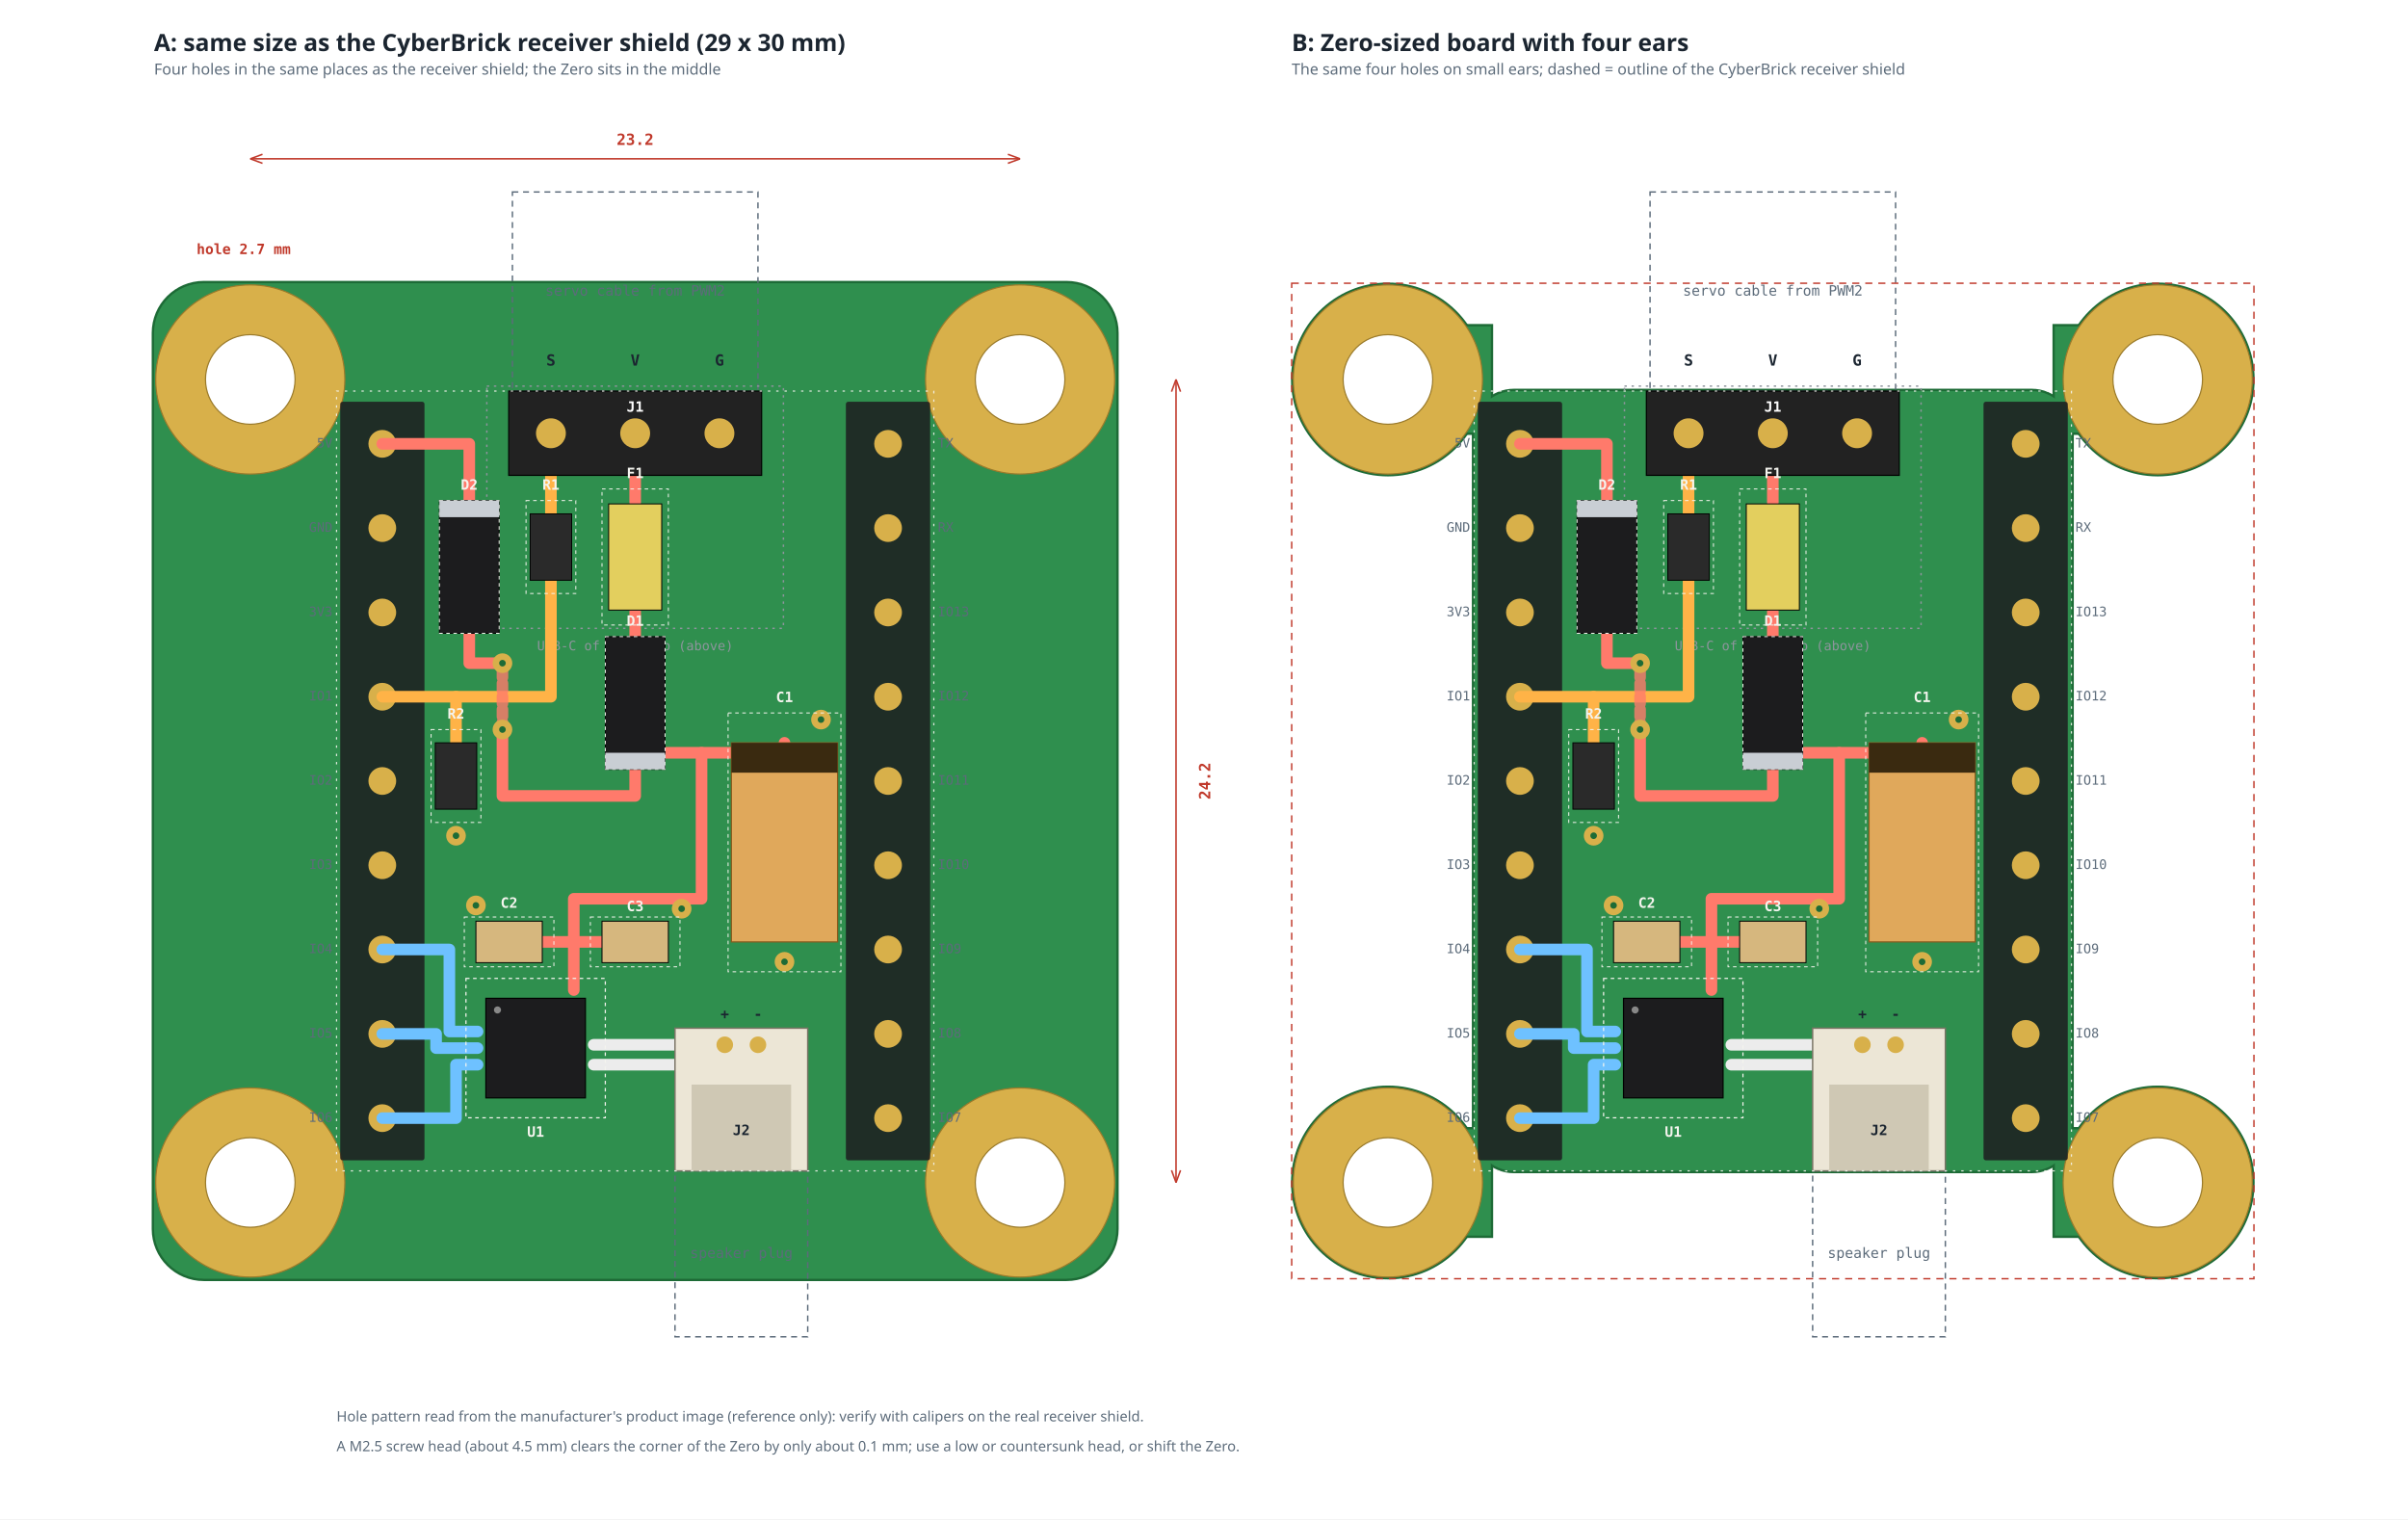
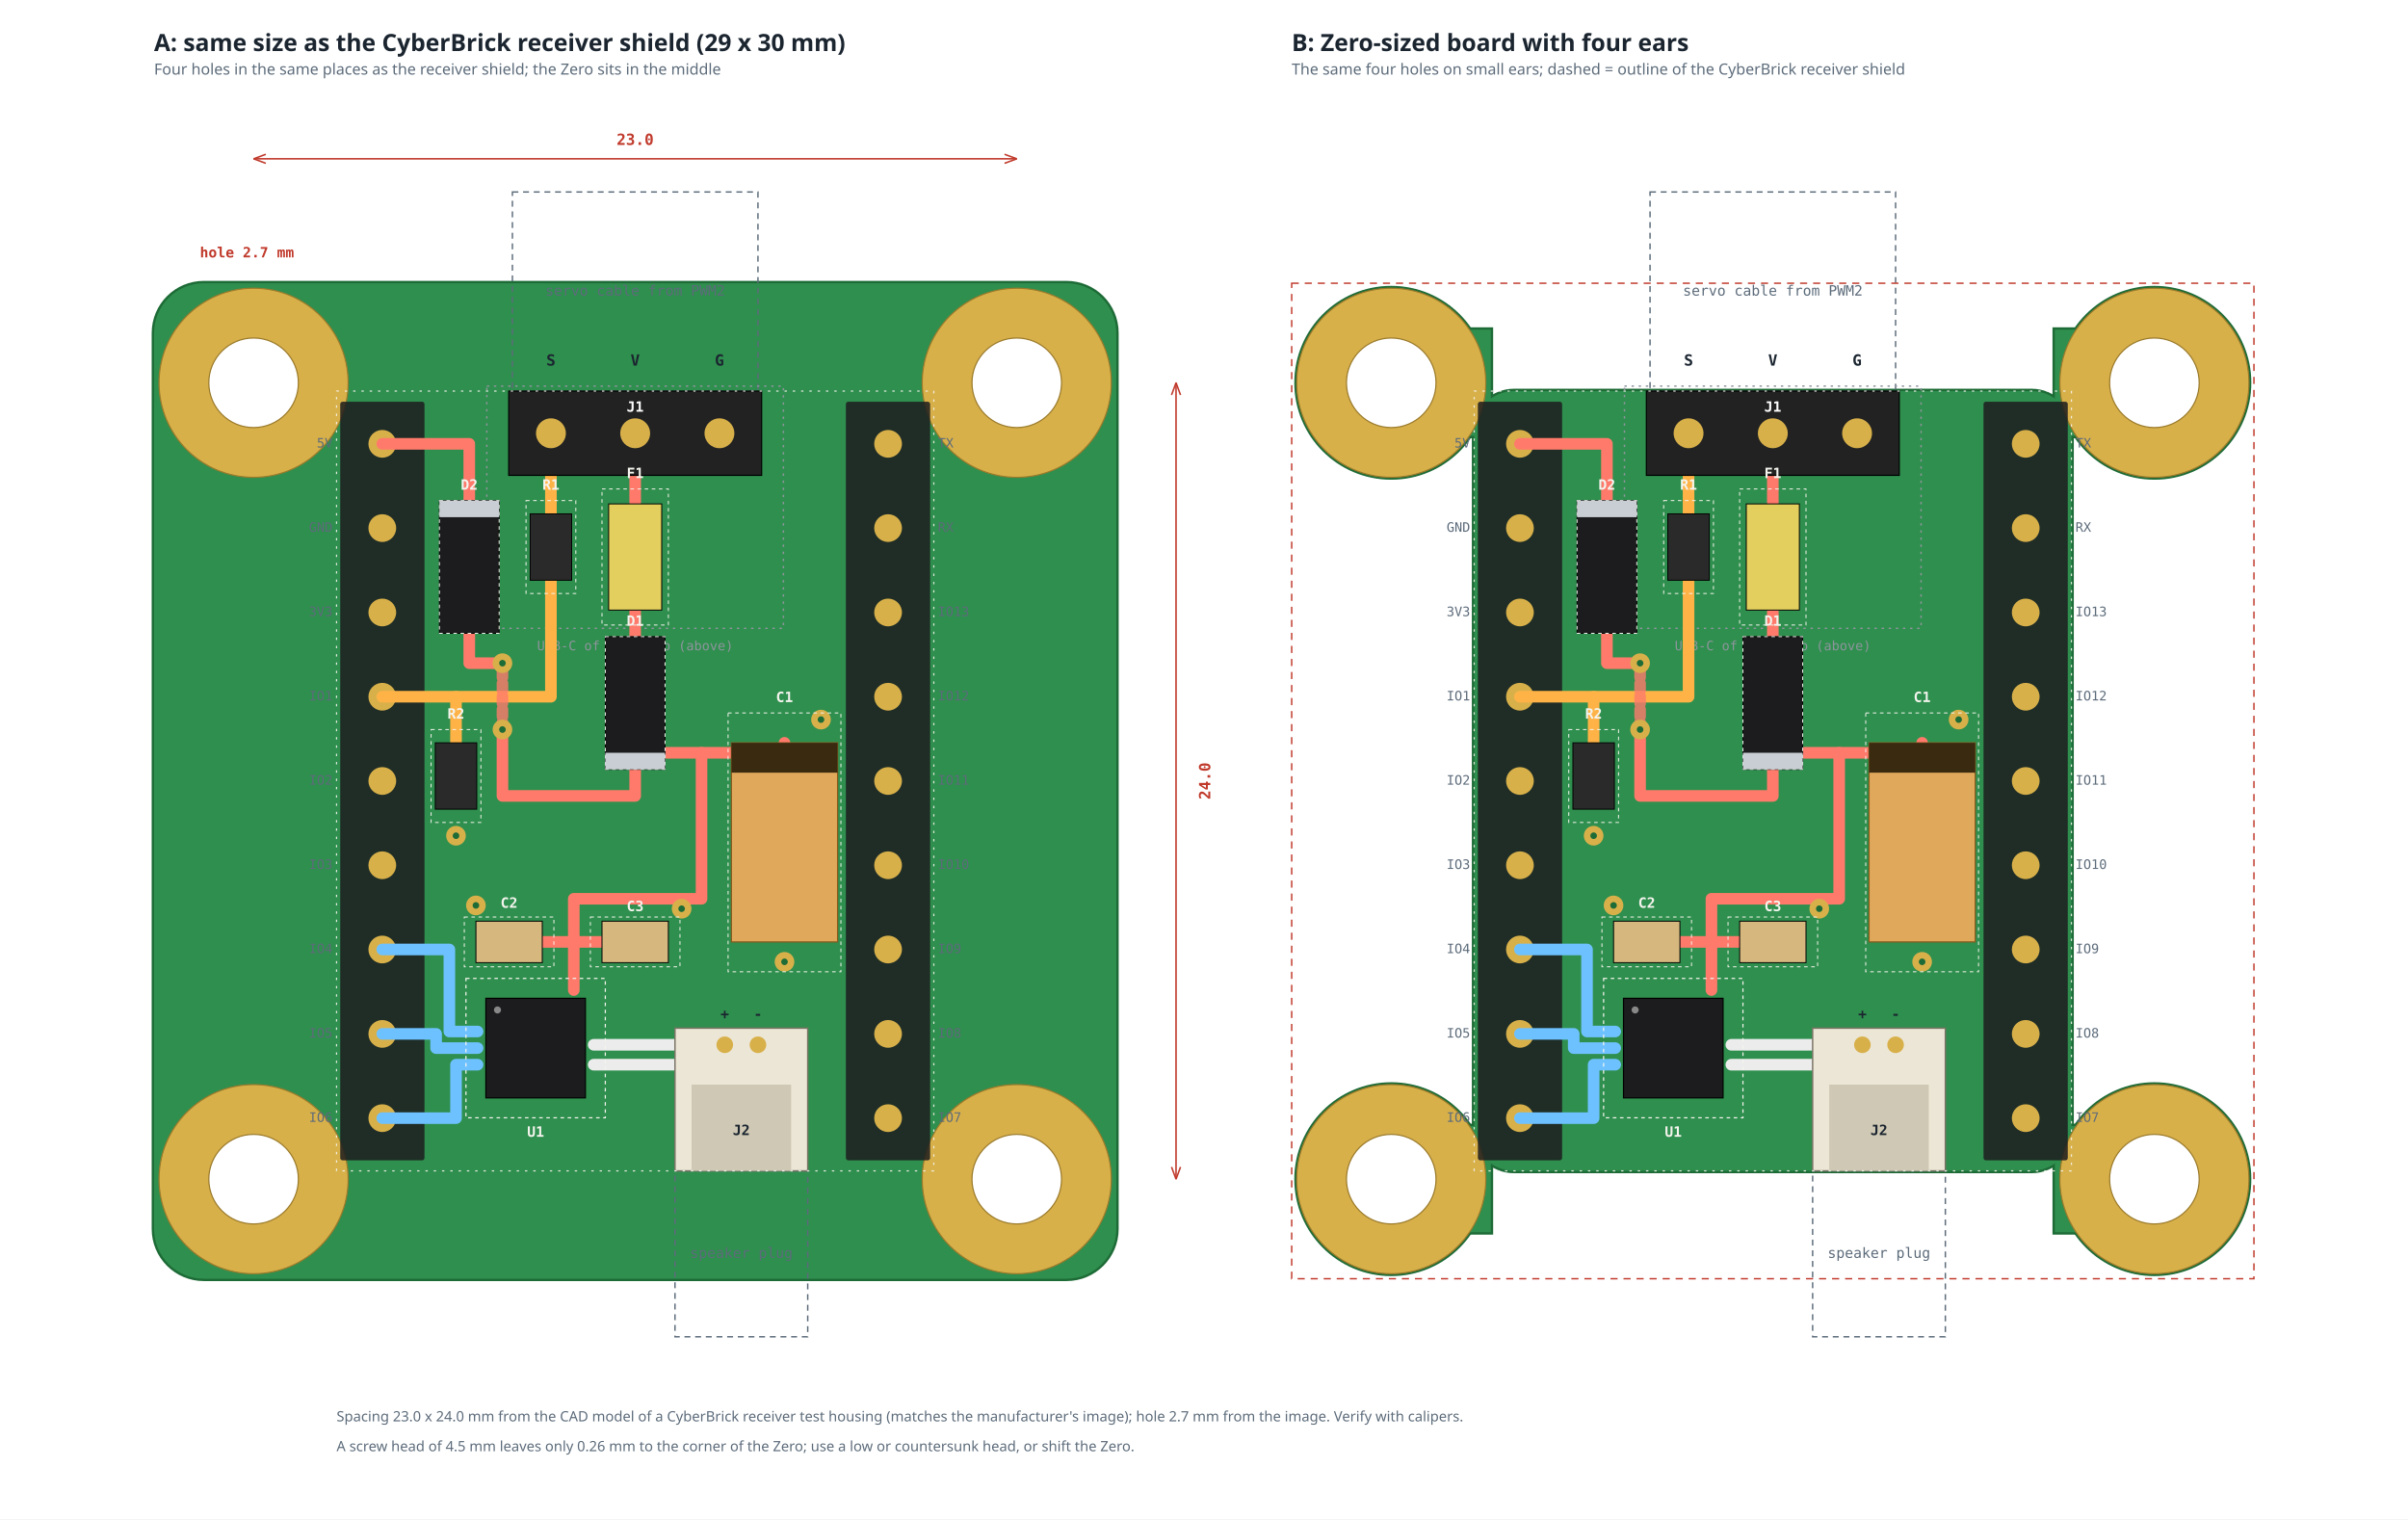
<svg xmlns="http://www.w3.org/2000/svg" viewBox="0 0 2032 1282" width="2032" height="1282">
  <rect width="2032" height="1282" fill="#ffffff" />
  <text x="130.0" y="36.0" font-family="system-ui,sans-serif" font-size="20" font-weight="600" text-anchor="start" dominant-baseline="middle" fill="#1b2530">A: same size as the CyberBrick receiver shield (29 x 30 mm)</text>
  <text x="130.0" y="58.4" font-family="system-ui,sans-serif" font-size="13" font-weight="500" text-anchor="start" dominant-baseline="middle" fill="#5c6b7a">Four holes in the same places as the receiver shield; the Zero sits in the middle</text>
  <rect x="130.0" y="239.0" width="812.0" height="840.0" rx="42.0" fill="#1d6b36" stroke="#1d6b36" stroke-width="4" />
  <rect x="130.0" y="239.0" width="812.0" height="840.0" rx="42.0" fill="#2f8f4e" stroke="none" />
-   <circle cx="211.2" cy="320.2" r="79.8" fill="#d8b04a" stroke="#9a7a2a" stroke-width="1" />
-   <circle cx="211.2" cy="320.2" r="37.8" fill="#ffffff" stroke="#9a7a2a" stroke-width="1" />
-   <circle cx="860.8" cy="320.2" r="79.8" fill="#d8b04a" stroke="#9a7a2a" stroke-width="1" />
-   <circle cx="860.8" cy="320.2" r="37.8" fill="#ffffff" stroke="#9a7a2a" stroke-width="1" />
-   <circle cx="211.2" cy="997.8" r="79.8" fill="#d8b04a" stroke="#9a7a2a" stroke-width="1" />
-   <circle cx="211.2" cy="997.8" r="37.8" fill="#ffffff" stroke="#9a7a2a" stroke-width="1" />
-   <circle cx="860.8" cy="997.8" r="79.8" fill="#d8b04a" stroke="#9a7a2a" stroke-width="1" />
-   <circle cx="860.8" cy="997.8" r="37.8" fill="#ffffff" stroke="#9a7a2a" stroke-width="1" />
+   <circle cx="214.0" cy="323.0" r="79.8" fill="#d8b04a" stroke="#9a7a2a" stroke-width="1" />
+   <circle cx="214.0" cy="323.0" r="37.8" fill="#ffffff" stroke="#9a7a2a" stroke-width="1" />
+   <circle cx="858.0" cy="323.0" r="79.8" fill="#d8b04a" stroke="#9a7a2a" stroke-width="1" />
+   <circle cx="858.0" cy="323.0" r="37.8" fill="#ffffff" stroke="#9a7a2a" stroke-width="1" />
+   <circle cx="214.0" cy="995.0" r="79.8" fill="#d8b04a" stroke="#9a7a2a" stroke-width="1" />
+   <circle cx="214.0" cy="995.0" r="37.8" fill="#ffffff" stroke="#9a7a2a" stroke-width="1" />
+   <circle cx="858.0" cy="995.0" r="79.8" fill="#d8b04a" stroke="#9a7a2a" stroke-width="1" />
+   <circle cx="858.0" cy="995.0" r="37.8" fill="#ffffff" stroke="#9a7a2a" stroke-width="1" />
  <rect x="432.4" y="162.0" width="207.2" height="168.0" fill="none" stroke="#5c6b7a" stroke-width="1.2" stroke-dasharray="5 4" />
  <text x="536.0" y="246.0" font-family="ui-monospace,Menlo,Consolas,monospace" font-size="12" font-weight="500" text-anchor="middle" dominant-baseline="middle" fill="#5c6b7a">servo cable from PWM2</text>
  <rect x="569.6" y="988.0" width="112.0" height="140.0" fill="none" stroke="#5c6b7a" stroke-width="1.2" stroke-dasharray="5 4" />
  <text x="625.6" y="1058.0" font-family="ui-monospace,Menlo,Consolas,monospace" font-size="12" font-weight="500" text-anchor="middle" dominant-baseline="middle" fill="#5c6b7a">speaker plug</text>
  <rect x="410.8" y="325.8" width="250.3" height="204.4" fill="none" stroke="#8d949c" stroke-width="1.2" stroke-dasharray="2 4" />
  <text x="536.0" y="545.6" font-family="ui-monospace,Menlo,Consolas,monospace" font-size="11" font-weight="500" text-anchor="middle" dominant-baseline="middle" fill="#8d949c">USB-C of the Zero (above)</text>
  <rect x="287.1" y="339.0" width="71.1" height="640.1" fill="#1c1c1e" opacity="0.85" rx="2" />
  <rect x="713.8" y="339.0" width="71.1" height="640.1" fill="#1c1c1e" opacity="0.85" rx="2" />
  <circle cx="322.6" cy="374.5" r="11.7" fill="#d8b04a" />
  <circle cx="749.4" cy="374.5" r="11.7" fill="#d8b04a" />
  <text x="280.6" y="374.5" font-family="ui-monospace,Menlo,Consolas,monospace" font-size="11" font-weight="500" text-anchor="end" dominant-baseline="middle" fill="#5c6b7a">5V</text>
  <text x="791.4" y="374.5" font-family="ui-monospace,Menlo,Consolas,monospace" font-size="11" font-weight="500" text-anchor="start" dominant-baseline="middle" fill="#5c6b7a">TX</text>
  <circle cx="322.6" cy="445.6" r="11.7" fill="#d8b04a" />
  <circle cx="749.4" cy="445.6" r="11.7" fill="#d8b04a" />
  <text x="280.6" y="445.6" font-family="ui-monospace,Menlo,Consolas,monospace" font-size="11" font-weight="500" text-anchor="end" dominant-baseline="middle" fill="#5c6b7a">GND</text>
  <text x="791.4" y="445.6" font-family="ui-monospace,Menlo,Consolas,monospace" font-size="11" font-weight="500" text-anchor="start" dominant-baseline="middle" fill="#5c6b7a">RX</text>
  <circle cx="322.6" cy="516.8" r="11.7" fill="#d8b04a" />
  <circle cx="749.4" cy="516.8" r="11.7" fill="#d8b04a" />
  <text x="280.6" y="516.8" font-family="ui-monospace,Menlo,Consolas,monospace" font-size="11" font-weight="500" text-anchor="end" dominant-baseline="middle" fill="#5c6b7a">3V3</text>
  <text x="791.4" y="516.8" font-family="ui-monospace,Menlo,Consolas,monospace" font-size="11" font-weight="500" text-anchor="start" dominant-baseline="middle" fill="#5c6b7a">IO13</text>
  <circle cx="322.6" cy="587.9" r="11.7" fill="#d8b04a" />
  <circle cx="749.4" cy="587.9" r="11.7" fill="#d8b04a" />
  <text x="280.6" y="587.9" font-family="ui-monospace,Menlo,Consolas,monospace" font-size="11" font-weight="500" text-anchor="end" dominant-baseline="middle" fill="#5c6b7a">IO1</text>
  <text x="791.4" y="587.9" font-family="ui-monospace,Menlo,Consolas,monospace" font-size="11" font-weight="500" text-anchor="start" dominant-baseline="middle" fill="#5c6b7a">IO12</text>
  <circle cx="322.6" cy="659.0" r="11.7" fill="#d8b04a" />
  <circle cx="749.4" cy="659.0" r="11.7" fill="#d8b04a" />
  <text x="280.6" y="659.0" font-family="ui-monospace,Menlo,Consolas,monospace" font-size="11" font-weight="500" text-anchor="end" dominant-baseline="middle" fill="#5c6b7a">IO2</text>
  <text x="791.4" y="659.0" font-family="ui-monospace,Menlo,Consolas,monospace" font-size="11" font-weight="500" text-anchor="start" dominant-baseline="middle" fill="#5c6b7a">IO11</text>
  <circle cx="322.6" cy="730.1" r="11.7" fill="#d8b04a" />
  <circle cx="749.4" cy="730.1" r="11.7" fill="#d8b04a" />
  <text x="280.6" y="730.1" font-family="ui-monospace,Menlo,Consolas,monospace" font-size="11" font-weight="500" text-anchor="end" dominant-baseline="middle" fill="#5c6b7a">IO3</text>
  <text x="791.4" y="730.1" font-family="ui-monospace,Menlo,Consolas,monospace" font-size="11" font-weight="500" text-anchor="start" dominant-baseline="middle" fill="#5c6b7a">IO10</text>
  <circle cx="322.6" cy="801.2" r="11.7" fill="#d8b04a" />
  <circle cx="749.4" cy="801.2" r="11.7" fill="#d8b04a" />
  <text x="280.6" y="801.2" font-family="ui-monospace,Menlo,Consolas,monospace" font-size="11" font-weight="500" text-anchor="end" dominant-baseline="middle" fill="#5c6b7a">IO4</text>
  <text x="791.4" y="801.2" font-family="ui-monospace,Menlo,Consolas,monospace" font-size="11" font-weight="500" text-anchor="start" dominant-baseline="middle" fill="#5c6b7a">IO9</text>
  <circle cx="322.6" cy="872.4" r="11.7" fill="#d8b04a" />
  <circle cx="749.4" cy="872.4" r="11.7" fill="#d8b04a" />
  <text x="280.6" y="872.4" font-family="ui-monospace,Menlo,Consolas,monospace" font-size="11" font-weight="500" text-anchor="end" dominant-baseline="middle" fill="#5c6b7a">IO5</text>
  <text x="791.4" y="872.4" font-family="ui-monospace,Menlo,Consolas,monospace" font-size="11" font-weight="500" text-anchor="start" dominant-baseline="middle" fill="#5c6b7a">IO8</text>
  <circle cx="322.6" cy="943.5" r="11.7" fill="#d8b04a" />
  <circle cx="749.4" cy="943.5" r="11.7" fill="#d8b04a" />
  <text x="280.6" y="943.5" font-family="ui-monospace,Menlo,Consolas,monospace" font-size="11" font-weight="500" text-anchor="end" dominant-baseline="middle" fill="#5c6b7a">IO6</text>
  <text x="791.4" y="943.5" font-family="ui-monospace,Menlo,Consolas,monospace" font-size="11" font-weight="500" text-anchor="start" dominant-baseline="middle" fill="#5c6b7a">IO7</text>
  <polyline points="464.9,365.6 464.9,436.4" fill="none" stroke="#ffb347" stroke-width="9.8" stroke-linejoin="round" stroke-linecap="round" />
  <polyline points="464.9,486.8 464.9,587.9 322.6,587.9" fill="none" stroke="#ffb347" stroke-width="9.8" stroke-linejoin="round" stroke-linecap="round" />
  <polyline points="536.0,365.6 536.0,423.8" fill="none" stroke="#ff7a6b" stroke-width="9.8" stroke-linejoin="round" stroke-linecap="round" />
  <polyline points="536.0,516.2 536.0,551.2" fill="none" stroke="#ff7a6b" stroke-width="9.8" stroke-linejoin="round" stroke-linecap="round" />
  <polyline points="536.0,635.2 662.0,635.2 662.0,626.8" fill="none" stroke="#ff7a6b" stroke-width="9.8" stroke-linejoin="round" stroke-linecap="round" />
  <polyline points="536.0,635.2 536.0,671.6 424.0,671.6 424.0,615.6" fill="none" stroke="#ff7a6b" stroke-width="9.8" stroke-linejoin="round" stroke-linecap="round" />
  <polyline points="424.0,615.6 424.0,559.6" fill="none" stroke="#ff7a6b" stroke-width="9.8" stroke-linejoin="round" stroke-linecap="round" stroke-dasharray="6 5" opacity="0.8" />
  <polyline points="424.0,559.6 396.0,559.6 396.0,523.2" fill="none" stroke="#ff7a6b" stroke-width="9.8" stroke-linejoin="round" stroke-linecap="round" />
  <polyline points="396.0,433.6 396.0,374.5 322.6,374.5" fill="none" stroke="#ff7a6b" stroke-width="9.8" stroke-linejoin="round" stroke-linecap="round" />
  <polyline points="592.0,635.2 592.0,758.4 484.2,758.4 484.2,835.4" fill="none" stroke="#ff7a6b" stroke-width="9.8" stroke-linejoin="round" stroke-linecap="round" />
  <polyline points="457.6,794.8 484.2,794.8" fill="none" stroke="#ff7a6b" stroke-width="9.8" stroke-linejoin="round" stroke-linecap="round" />
  <polyline points="484.2,794.8 508.0,794.8" fill="none" stroke="#ff7a6b" stroke-width="9.8" stroke-linejoin="round" stroke-linecap="round" />
  <polyline points="322.6,801.2 379.2,801.2 379.2,870.4 403.0,870.4" fill="none" stroke="#6ec1ff" stroke-width="9.8" stroke-linejoin="round" stroke-linecap="round" />
  <polyline points="322.6,872.4 368.0,872.4 368.0,884.4 403.0,884.4" fill="none" stroke="#6ec1ff" stroke-width="9.8" stroke-linejoin="round" stroke-linecap="round" />
  <polyline points="322.6,943.5 384.8,943.5 384.8,898.4 403.0,898.4" fill="none" stroke="#6ec1ff" stroke-width="9.8" stroke-linejoin="round" stroke-linecap="round" />
  <polyline points="501.0,881.6 611.6,881.6" fill="none" stroke="#ececec" stroke-width="9.8" stroke-linejoin="round" stroke-linecap="round" />
  <polyline points="501.0,898.4 639.6,898.4 639.6,881.6" fill="none" stroke="#ececec" stroke-width="9.8" stroke-linejoin="round" stroke-linecap="round" />
  <polyline points="384.8,587.9 384.8,626.8" fill="none" stroke="#ffb347" stroke-width="9.8" stroke-linejoin="round" stroke-linecap="round" />
  <circle cx="384.8" cy="705.2" r="8.3" fill="#d8b04a" />
  <circle cx="384.8" cy="705.2" r="2.8" fill="#1d6b36" />
  <circle cx="401.6" cy="764.0" r="8.3" fill="#d8b04a" />
  <circle cx="401.6" cy="764.0" r="2.8" fill="#1d6b36" />
  <circle cx="575.2" cy="766.8" r="8.3" fill="#d8b04a" />
  <circle cx="575.2" cy="766.8" r="2.8" fill="#1d6b36" />
  <circle cx="662.0" cy="811.6" r="8.3" fill="#d8b04a" />
  <circle cx="662.0" cy="811.6" r="2.8" fill="#1d6b36" />
  <circle cx="452.0" cy="884.4" r="8.3" fill="#d8b04a" />
  <circle cx="452.0" cy="884.4" r="2.8" fill="#1d6b36" />
  <circle cx="692.8" cy="607.2" r="8.3" fill="#d8b04a" />
  <circle cx="692.8" cy="607.2" r="2.8" fill="#1d6b36" />
  <circle cx="424.0" cy="615.6" r="8.3" fill="#d8b04a" />
  <circle cx="424.0" cy="615.6" r="2.8" fill="#1d6b36" />
  <circle cx="424.0" cy="559.6" r="8.3" fill="#d8b04a" />
  <circle cx="424.0" cy="559.6" r="2.8" fill="#1d6b36" />
  <rect x="429.3" y="330.0" width="213.4" height="71.1" fill="#222" stroke="#000" stroke-width="1" />
  <circle cx="464.9" cy="365.6" r="12.6" fill="#d8b04a" />
  <circle cx="536.0" cy="365.6" r="12.6" fill="#d8b04a" />
  <circle cx="607.1" cy="365.6" r="12.6" fill="#d8b04a" />
  <text x="464.9" y="304.8" font-family="ui-monospace,Menlo,Consolas,monospace" font-size="13" font-weight="700" text-anchor="middle" dominant-baseline="middle" fill="#1b2530">S</text>
  <text x="536.0" y="304.8" font-family="ui-monospace,Menlo,Consolas,monospace" font-size="13" font-weight="700" text-anchor="middle" dominant-baseline="middle" fill="#1b2530">V</text>
  <text x="607.1" y="304.8" font-family="ui-monospace,Menlo,Consolas,monospace" font-size="13" font-weight="700" text-anchor="middle" dominant-baseline="middle" fill="#1b2530">G</text>
  <rect x="447.4" y="433.6" width="35.0" height="56.0" fill="#2a2a2a" stroke="#000" stroke-width="0.8" />
  <rect x="443.9" y="422.4" width="42.0" height="78.4" fill="none" stroke="#f4f4ee" stroke-width="0.8" stroke-dasharray="3 3" />
  <text x="464.9" y="409.8" font-family="ui-monospace,Menlo,Consolas,monospace" font-size="12" font-weight="700" text-anchor="middle" dominant-baseline="middle" fill="#f4f4ee">R1</text>
  <rect x="513.6" y="425.2" width="44.8" height="89.6" fill="#e3cf5e" stroke="#000" stroke-width="0.8" />
  <rect x="508.0" y="412.6" width="56.0" height="114.8" fill="none" stroke="#f4f4ee" stroke-width="0.8" stroke-dasharray="3 3" />
  <text x="536.0" y="400.0" font-family="ui-monospace,Menlo,Consolas,monospace" font-size="12" font-weight="700" text-anchor="middle" dominant-baseline="middle" fill="#f4f4ee">F1</text>
  <rect x="510.8" y="537.2" width="50.4" height="112.0" fill="#1c1c1e" stroke="#000" stroke-width="0.8" />
  <rect x="510.8" y="537.2" width="50.4" height="112.0" fill="none" stroke="#f4f4ee" stroke-width="0.8" stroke-dasharray="3 3" />
  <rect x="510.8" y="635.2" width="50.4" height="14.0" fill="#c9ced4" stroke="none" />
  <text x="536.0" y="524.6" font-family="ui-monospace,Menlo,Consolas,monospace" font-size="12" font-weight="700" text-anchor="middle" dominant-baseline="middle" fill="#f4f4ee">D1</text>
  <rect x="370.8" y="422.4" width="50.4" height="112.0" fill="#1c1c1e" stroke="#000" stroke-width="0.8" />
  <rect x="370.8" y="422.4" width="50.4" height="112.0" fill="none" stroke="#f4f4ee" stroke-width="0.8" stroke-dasharray="3 3" />
  <rect x="370.8" y="422.4" width="50.4" height="14.0" fill="#c9ced4" stroke="none" />
  <text x="396.0" y="409.8" font-family="ui-monospace,Menlo,Consolas,monospace" font-size="12" font-weight="700" text-anchor="middle" dominant-baseline="middle" fill="#f4f4ee">D2</text>
  <rect x="367.3" y="626.8" width="35.0" height="56.0" fill="#2a2a2a" stroke="#000" stroke-width="0.8" />
  <rect x="363.8" y="615.6" width="42.0" height="78.4" fill="none" stroke="#f4f4ee" stroke-width="0.8" stroke-dasharray="3 3" />
  <text x="384.8" y="603.0" font-family="ui-monospace,Menlo,Consolas,monospace" font-size="12" font-weight="700" text-anchor="middle" dominant-baseline="middle" fill="#f4f4ee">R2</text>
  <rect x="617.2" y="626.8" width="89.6" height="168.0" fill="#e0a85b" stroke="#8a5a1c" stroke-width="1" />
  <rect x="617.2" y="626.8" width="89.6" height="25.2" fill="#3a2a10" stroke="none" />
  <rect x="614.4" y="601.6" width="95.2" height="218.4" fill="none" stroke="#f4f4ee" stroke-width="0.8" stroke-dasharray="3 3" />
  <text x="662.0" y="589.0" font-family="ui-monospace,Menlo,Consolas,monospace" font-size="12" font-weight="700" text-anchor="middle" dominant-baseline="middle" fill="#f4f4ee">C1</text>
  <rect x="401.6" y="777.3" width="56.0" height="35.0" fill="#d6b77e" stroke="#000" stroke-width="0.8" />
  <rect x="391.8" y="773.8" width="75.6" height="42.0" fill="none" stroke="#f4f4ee" stroke-width="0.8" stroke-dasharray="3 3" />
  <rect x="508.0" y="777.3" width="56.0" height="35.0" fill="#d6b77e" stroke="#000" stroke-width="0.8" />
  <rect x="498.2" y="773.8" width="75.6" height="42.0" fill="none" stroke="#f4f4ee" stroke-width="0.8" stroke-dasharray="3 3" />
  <rect x="393.2" y="825.6" width="117.6" height="117.6" fill="none" stroke="#f4f4ee" stroke-width="1" stroke-dasharray="3 3" />
  <rect x="410.0" y="842.4" width="84.0" height="84.0" fill="#1c1c1e" stroke="#000" stroke-width="1" />
  <circle cx="419.8" cy="852.2" r="3" fill="#888" />
  <rect x="569.6" y="867.6" width="112.0" height="120.4" fill="#ece6d6" stroke="#7a7466" stroke-width="1.2" />
  <rect x="583.6" y="915.2" width="84.0" height="72.8" fill="#cfc8b4" stroke="none" />
  <circle cx="611.6" cy="881.6" r="7.0" fill="#d8b04a" />
  <circle cx="639.6" cy="881.6" r="7.0" fill="#d8b04a" />
  <text x="611.6" y="856.4" font-family="ui-monospace,Menlo,Consolas,monospace" font-size="12" font-weight="700" text-anchor="middle" dominant-baseline="middle" fill="#1b2530">+</text>
  <text x="639.6" y="856.4" font-family="ui-monospace,Menlo,Consolas,monospace" font-size="12" font-weight="700" text-anchor="middle" dominant-baseline="middle" fill="#1b2530">-</text>
  <text x="452.0" y="955.8" font-family="ui-monospace,Menlo,Consolas,monospace" font-size="12" font-weight="700" text-anchor="middle" dominant-baseline="middle" fill="#f4f4ee">U1</text>
  <text x="429.6" y="762.6" font-family="ui-monospace,Menlo,Consolas,monospace" font-size="12" font-weight="700" text-anchor="middle" dominant-baseline="middle" fill="#f4f4ee">C2</text>
  <text x="536.0" y="765.4" font-family="ui-monospace,Menlo,Consolas,monospace" font-size="12" font-weight="700" text-anchor="middle" dominant-baseline="middle" fill="#f4f4ee">C3</text>
  <text x="625.6" y="954.4" font-family="ui-monospace,Menlo,Consolas,monospace" font-size="12" font-weight="700" text-anchor="middle" dominant-baseline="middle" fill="#1b2530">J2</text>
  <text x="536.0" y="344.0" font-family="ui-monospace,Menlo,Consolas,monospace" font-size="12" font-weight="700" text-anchor="middle" dominant-baseline="middle" fill="#fff">J1</text>
  <rect x="284.0" y="330.0" width="504.0" height="658.0" fill="none" stroke="#f4f4ee" stroke-width="1" stroke-dasharray="2 5" opacity="0.9" />
  <text x="1090.0" y="36.0" font-family="system-ui,sans-serif" font-size="20" font-weight="600" text-anchor="start" dominant-baseline="middle" fill="#1b2530">B: Zero-sized board with four ears</text>
  <text x="1090.0" y="58.4" font-family="system-ui,sans-serif" font-size="13" font-weight="500" text-anchor="start" dominant-baseline="middle" fill="#5c6b7a">The same four holes on small ears; dashed = outline of the CyberBrick receiver shield</text>
  <rect x="1244.0" y="330.0" width="504.0" height="658.0" rx="33.6" fill="#1d6b36" stroke="#1d6b36" stroke-width="4" />
-   <circle cx="1171.2" cy="320.2" r="79.8" fill="#1d6b36" stroke="#1d6b36" stroke-width="4" />
-   <rect x="1171.2" y="275.4" width="86.8" height="89.6" rx="0.0" fill="#1d6b36" stroke="#1d6b36" stroke-width="4" />
-   <circle cx="1820.8" cy="320.2" r="79.8" fill="#1d6b36" stroke="#1d6b36" stroke-width="4" />
-   <rect x="1734.0" y="275.4" width="86.8" height="89.6" rx="0.0" fill="#1d6b36" stroke="#1d6b36" stroke-width="4" />
-   <circle cx="1171.2" cy="997.8" r="79.8" fill="#1d6b36" stroke="#1d6b36" stroke-width="4" />
-   <rect x="1171.2" y="953.0" width="86.8" height="89.6" rx="0.0" fill="#1d6b36" stroke="#1d6b36" stroke-width="4" />
-   <circle cx="1820.8" cy="997.8" r="79.8" fill="#1d6b36" stroke="#1d6b36" stroke-width="4" />
-   <rect x="1734.0" y="953.0" width="86.8" height="89.6" rx="0.0" fill="#1d6b36" stroke="#1d6b36" stroke-width="4" />
+   <circle cx="1174.0" cy="323.0" r="79.8" fill="#1d6b36" stroke="#1d6b36" stroke-width="4" />
+   <rect x="1174.0" y="278.2" width="84.0" height="89.6" rx="0.0" fill="#1d6b36" stroke="#1d6b36" stroke-width="4" />
+   <circle cx="1818.0" cy="323.0" r="79.8" fill="#1d6b36" stroke="#1d6b36" stroke-width="4" />
+   <rect x="1734.0" y="278.2" width="84.0" height="89.6" rx="0.0" fill="#1d6b36" stroke="#1d6b36" stroke-width="4" />
+   <circle cx="1174.0" cy="995.0" r="79.8" fill="#1d6b36" stroke="#1d6b36" stroke-width="4" />
+   <rect x="1174.0" y="950.2" width="84.0" height="89.6" rx="0.0" fill="#1d6b36" stroke="#1d6b36" stroke-width="4" />
+   <circle cx="1818.0" cy="995.0" r="79.8" fill="#1d6b36" stroke="#1d6b36" stroke-width="4" />
+   <rect x="1734.0" y="950.2" width="84.0" height="89.6" rx="0.0" fill="#1d6b36" stroke="#1d6b36" stroke-width="4" />
  <rect x="1244.0" y="330.0" width="504.0" height="658.0" rx="33.6" fill="#2f8f4e" stroke="none" />
-   <circle cx="1171.2" cy="320.2" r="79.8" fill="#2f8f4e" stroke="none" />
-   <rect x="1171.2" y="275.4" width="86.8" height="89.6" rx="0.0" fill="#2f8f4e" stroke="none" />
-   <circle cx="1820.8" cy="320.2" r="79.8" fill="#2f8f4e" stroke="none" />
-   <rect x="1734.0" y="275.4" width="86.8" height="89.6" rx="0.0" fill="#2f8f4e" stroke="none" />
-   <circle cx="1171.2" cy="997.8" r="79.8" fill="#2f8f4e" stroke="none" />
-   <rect x="1171.2" y="953.0" width="86.8" height="89.6" rx="0.0" fill="#2f8f4e" stroke="none" />
-   <circle cx="1820.8" cy="997.8" r="79.8" fill="#2f8f4e" stroke="none" />
-   <rect x="1734.0" y="953.0" width="86.8" height="89.6" rx="0.0" fill="#2f8f4e" stroke="none" />
-   <circle cx="1171.2" cy="320.2" r="79.8" fill="#d8b04a" stroke="#9a7a2a" stroke-width="1" />
-   <circle cx="1171.2" cy="320.2" r="37.8" fill="#ffffff" stroke="#9a7a2a" stroke-width="1" />
-   <circle cx="1820.8" cy="320.2" r="79.8" fill="#d8b04a" stroke="#9a7a2a" stroke-width="1" />
-   <circle cx="1820.8" cy="320.2" r="37.8" fill="#ffffff" stroke="#9a7a2a" stroke-width="1" />
-   <circle cx="1171.2" cy="997.8" r="79.8" fill="#d8b04a" stroke="#9a7a2a" stroke-width="1" />
-   <circle cx="1171.2" cy="997.8" r="37.8" fill="#ffffff" stroke="#9a7a2a" stroke-width="1" />
-   <circle cx="1820.8" cy="997.8" r="79.8" fill="#d8b04a" stroke="#9a7a2a" stroke-width="1" />
-   <circle cx="1820.8" cy="997.8" r="37.8" fill="#ffffff" stroke="#9a7a2a" stroke-width="1" />
+   <circle cx="1174.0" cy="323.0" r="79.8" fill="#2f8f4e" stroke="none" />
+   <rect x="1174.0" y="278.2" width="84.0" height="89.6" rx="0.0" fill="#2f8f4e" stroke="none" />
+   <circle cx="1818.0" cy="323.0" r="79.8" fill="#2f8f4e" stroke="none" />
+   <rect x="1734.0" y="278.2" width="84.0" height="89.6" rx="0.0" fill="#2f8f4e" stroke="none" />
+   <circle cx="1174.0" cy="995.0" r="79.8" fill="#2f8f4e" stroke="none" />
+   <rect x="1174.0" y="950.2" width="84.0" height="89.6" rx="0.0" fill="#2f8f4e" stroke="none" />
+   <circle cx="1818.0" cy="995.0" r="79.8" fill="#2f8f4e" stroke="none" />
+   <rect x="1734.0" y="950.2" width="84.0" height="89.6" rx="0.0" fill="#2f8f4e" stroke="none" />
+   <circle cx="1174.0" cy="323.0" r="79.8" fill="#d8b04a" stroke="#9a7a2a" stroke-width="1" />
+   <circle cx="1174.0" cy="323.0" r="37.8" fill="#ffffff" stroke="#9a7a2a" stroke-width="1" />
+   <circle cx="1818.0" cy="323.0" r="79.8" fill="#d8b04a" stroke="#9a7a2a" stroke-width="1" />
+   <circle cx="1818.0" cy="323.0" r="37.8" fill="#ffffff" stroke="#9a7a2a" stroke-width="1" />
+   <circle cx="1174.0" cy="995.0" r="79.8" fill="#d8b04a" stroke="#9a7a2a" stroke-width="1" />
+   <circle cx="1174.0" cy="995.0" r="37.8" fill="#ffffff" stroke="#9a7a2a" stroke-width="1" />
+   <circle cx="1818.0" cy="995.0" r="79.8" fill="#d8b04a" stroke="#9a7a2a" stroke-width="1" />
+   <circle cx="1818.0" cy="995.0" r="37.8" fill="#ffffff" stroke="#9a7a2a" stroke-width="1" />
  <rect x="1392.4" y="162.0" width="207.2" height="168.0" fill="none" stroke="#5c6b7a" stroke-width="1.2" stroke-dasharray="5 4" />
  <text x="1496.0" y="246.0" font-family="ui-monospace,Menlo,Consolas,monospace" font-size="12" font-weight="500" text-anchor="middle" dominant-baseline="middle" fill="#5c6b7a">servo cable from PWM2</text>
  <rect x="1529.6" y="988.0" width="112.0" height="140.0" fill="none" stroke="#5c6b7a" stroke-width="1.2" stroke-dasharray="5 4" />
  <text x="1585.6" y="1058.0" font-family="ui-monospace,Menlo,Consolas,monospace" font-size="12" font-weight="500" text-anchor="middle" dominant-baseline="middle" fill="#5c6b7a">speaker plug</text>
  <rect x="1370.8" y="325.8" width="250.3" height="204.4" fill="none" stroke="#8d949c" stroke-width="1.2" stroke-dasharray="2 4" />
  <text x="1496.0" y="545.6" font-family="ui-monospace,Menlo,Consolas,monospace" font-size="11" font-weight="500" text-anchor="middle" dominant-baseline="middle" fill="#8d949c">USB-C of the Zero (above)</text>
  <rect x="1247.1" y="339.0" width="71.1" height="640.1" fill="#1c1c1e" opacity="0.85" rx="2" />
  <rect x="1673.8" y="339.0" width="71.1" height="640.1" fill="#1c1c1e" opacity="0.85" rx="2" />
  <circle cx="1282.6" cy="374.5" r="11.7" fill="#d8b04a" />
  <circle cx="1709.4" cy="374.5" r="11.7" fill="#d8b04a" />
  <text x="1240.6" y="374.5" font-family="ui-monospace,Menlo,Consolas,monospace" font-size="11" font-weight="500" text-anchor="end" dominant-baseline="middle" fill="#5c6b7a">5V</text>
  <text x="1751.4" y="374.5" font-family="ui-monospace,Menlo,Consolas,monospace" font-size="11" font-weight="500" text-anchor="start" dominant-baseline="middle" fill="#5c6b7a">TX</text>
  <circle cx="1282.6" cy="445.6" r="11.7" fill="#d8b04a" />
  <circle cx="1709.4" cy="445.6" r="11.7" fill="#d8b04a" />
  <text x="1240.6" y="445.6" font-family="ui-monospace,Menlo,Consolas,monospace" font-size="11" font-weight="500" text-anchor="end" dominant-baseline="middle" fill="#5c6b7a">GND</text>
  <text x="1751.4" y="445.6" font-family="ui-monospace,Menlo,Consolas,monospace" font-size="11" font-weight="500" text-anchor="start" dominant-baseline="middle" fill="#5c6b7a">RX</text>
  <circle cx="1282.6" cy="516.8" r="11.7" fill="#d8b04a" />
  <circle cx="1709.4" cy="516.8" r="11.7" fill="#d8b04a" />
  <text x="1240.6" y="516.8" font-family="ui-monospace,Menlo,Consolas,monospace" font-size="11" font-weight="500" text-anchor="end" dominant-baseline="middle" fill="#5c6b7a">3V3</text>
  <text x="1751.4" y="516.8" font-family="ui-monospace,Menlo,Consolas,monospace" font-size="11" font-weight="500" text-anchor="start" dominant-baseline="middle" fill="#5c6b7a">IO13</text>
  <circle cx="1282.6" cy="587.9" r="11.7" fill="#d8b04a" />
  <circle cx="1709.4" cy="587.9" r="11.7" fill="#d8b04a" />
  <text x="1240.6" y="587.9" font-family="ui-monospace,Menlo,Consolas,monospace" font-size="11" font-weight="500" text-anchor="end" dominant-baseline="middle" fill="#5c6b7a">IO1</text>
  <text x="1751.4" y="587.9" font-family="ui-monospace,Menlo,Consolas,monospace" font-size="11" font-weight="500" text-anchor="start" dominant-baseline="middle" fill="#5c6b7a">IO12</text>
  <circle cx="1282.6" cy="659.0" r="11.7" fill="#d8b04a" />
  <circle cx="1709.4" cy="659.0" r="11.7" fill="#d8b04a" />
  <text x="1240.6" y="659.0" font-family="ui-monospace,Menlo,Consolas,monospace" font-size="11" font-weight="500" text-anchor="end" dominant-baseline="middle" fill="#5c6b7a">IO2</text>
  <text x="1751.4" y="659.0" font-family="ui-monospace,Menlo,Consolas,monospace" font-size="11" font-weight="500" text-anchor="start" dominant-baseline="middle" fill="#5c6b7a">IO11</text>
  <circle cx="1282.6" cy="730.1" r="11.7" fill="#d8b04a" />
  <circle cx="1709.4" cy="730.1" r="11.7" fill="#d8b04a" />
  <text x="1240.6" y="730.1" font-family="ui-monospace,Menlo,Consolas,monospace" font-size="11" font-weight="500" text-anchor="end" dominant-baseline="middle" fill="#5c6b7a">IO3</text>
  <text x="1751.4" y="730.1" font-family="ui-monospace,Menlo,Consolas,monospace" font-size="11" font-weight="500" text-anchor="start" dominant-baseline="middle" fill="#5c6b7a">IO10</text>
  <circle cx="1282.6" cy="801.2" r="11.7" fill="#d8b04a" />
  <circle cx="1709.4" cy="801.2" r="11.7" fill="#d8b04a" />
  <text x="1240.6" y="801.2" font-family="ui-monospace,Menlo,Consolas,monospace" font-size="11" font-weight="500" text-anchor="end" dominant-baseline="middle" fill="#5c6b7a">IO4</text>
  <text x="1751.4" y="801.2" font-family="ui-monospace,Menlo,Consolas,monospace" font-size="11" font-weight="500" text-anchor="start" dominant-baseline="middle" fill="#5c6b7a">IO9</text>
  <circle cx="1282.6" cy="872.4" r="11.7" fill="#d8b04a" />
  <circle cx="1709.4" cy="872.4" r="11.7" fill="#d8b04a" />
  <text x="1240.6" y="872.4" font-family="ui-monospace,Menlo,Consolas,monospace" font-size="11" font-weight="500" text-anchor="end" dominant-baseline="middle" fill="#5c6b7a">IO5</text>
  <text x="1751.4" y="872.4" font-family="ui-monospace,Menlo,Consolas,monospace" font-size="11" font-weight="500" text-anchor="start" dominant-baseline="middle" fill="#5c6b7a">IO8</text>
  <circle cx="1282.6" cy="943.5" r="11.7" fill="#d8b04a" />
  <circle cx="1709.4" cy="943.5" r="11.7" fill="#d8b04a" />
  <text x="1240.6" y="943.5" font-family="ui-monospace,Menlo,Consolas,monospace" font-size="11" font-weight="500" text-anchor="end" dominant-baseline="middle" fill="#5c6b7a">IO6</text>
  <text x="1751.4" y="943.5" font-family="ui-monospace,Menlo,Consolas,monospace" font-size="11" font-weight="500" text-anchor="start" dominant-baseline="middle" fill="#5c6b7a">IO7</text>
  <polyline points="1424.9,365.6 1424.9,436.4" fill="none" stroke="#ffb347" stroke-width="9.8" stroke-linejoin="round" stroke-linecap="round" />
  <polyline points="1424.9,486.8 1424.9,587.9 1282.6,587.9" fill="none" stroke="#ffb347" stroke-width="9.8" stroke-linejoin="round" stroke-linecap="round" />
  <polyline points="1496.0,365.6 1496.0,423.8" fill="none" stroke="#ff7a6b" stroke-width="9.8" stroke-linejoin="round" stroke-linecap="round" />
  <polyline points="1496.0,516.2 1496.0,551.2" fill="none" stroke="#ff7a6b" stroke-width="9.8" stroke-linejoin="round" stroke-linecap="round" />
  <polyline points="1496.0,635.2 1622.0,635.2 1622.0,626.8" fill="none" stroke="#ff7a6b" stroke-width="9.8" stroke-linejoin="round" stroke-linecap="round" />
  <polyline points="1496.0,635.2 1496.0,671.6 1384.0,671.6 1384.0,615.6" fill="none" stroke="#ff7a6b" stroke-width="9.8" stroke-linejoin="round" stroke-linecap="round" />
  <polyline points="1384.0,615.6 1384.0,559.6" fill="none" stroke="#ff7a6b" stroke-width="9.8" stroke-linejoin="round" stroke-linecap="round" stroke-dasharray="6 5" opacity="0.8" />
  <polyline points="1384.0,559.6 1356.0,559.6 1356.0,523.2" fill="none" stroke="#ff7a6b" stroke-width="9.8" stroke-linejoin="round" stroke-linecap="round" />
  <polyline points="1356.0,433.6 1356.0,374.5 1282.6,374.5" fill="none" stroke="#ff7a6b" stroke-width="9.8" stroke-linejoin="round" stroke-linecap="round" />
  <polyline points="1552.0,635.2 1552.0,758.4 1444.2,758.4 1444.2,835.4" fill="none" stroke="#ff7a6b" stroke-width="9.8" stroke-linejoin="round" stroke-linecap="round" />
  <polyline points="1417.6,794.8 1444.2,794.8" fill="none" stroke="#ff7a6b" stroke-width="9.8" stroke-linejoin="round" stroke-linecap="round" />
  <polyline points="1444.2,794.8 1468.0,794.8" fill="none" stroke="#ff7a6b" stroke-width="9.8" stroke-linejoin="round" stroke-linecap="round" />
  <polyline points="1282.6,801.2 1339.2,801.2 1339.2,870.4 1363.0,870.4" fill="none" stroke="#6ec1ff" stroke-width="9.8" stroke-linejoin="round" stroke-linecap="round" />
  <polyline points="1282.6,872.4 1328.0,872.4 1328.0,884.4 1363.0,884.4" fill="none" stroke="#6ec1ff" stroke-width="9.8" stroke-linejoin="round" stroke-linecap="round" />
  <polyline points="1282.6,943.5 1344.8,943.5 1344.8,898.4 1363.0,898.4" fill="none" stroke="#6ec1ff" stroke-width="9.8" stroke-linejoin="round" stroke-linecap="round" />
  <polyline points="1461.0,881.6 1571.6,881.6" fill="none" stroke="#ececec" stroke-width="9.8" stroke-linejoin="round" stroke-linecap="round" />
  <polyline points="1461.0,898.4 1599.6,898.4 1599.6,881.6" fill="none" stroke="#ececec" stroke-width="9.8" stroke-linejoin="round" stroke-linecap="round" />
  <polyline points="1344.8,587.9 1344.8,626.8" fill="none" stroke="#ffb347" stroke-width="9.8" stroke-linejoin="round" stroke-linecap="round" />
  <circle cx="1344.8" cy="705.2" r="8.3" fill="#d8b04a" />
  <circle cx="1344.8" cy="705.2" r="2.8" fill="#1d6b36" />
  <circle cx="1361.6" cy="764.0" r="8.3" fill="#d8b04a" />
  <circle cx="1361.6" cy="764.0" r="2.8" fill="#1d6b36" />
  <circle cx="1535.2" cy="766.8" r="8.3" fill="#d8b04a" />
  <circle cx="1535.2" cy="766.8" r="2.8" fill="#1d6b36" />
  <circle cx="1622.0" cy="811.6" r="8.3" fill="#d8b04a" />
  <circle cx="1622.0" cy="811.6" r="2.8" fill="#1d6b36" />
  <circle cx="1412.0" cy="884.4" r="8.3" fill="#d8b04a" />
  <circle cx="1412.0" cy="884.4" r="2.8" fill="#1d6b36" />
  <circle cx="1652.8" cy="607.2" r="8.3" fill="#d8b04a" />
  <circle cx="1652.8" cy="607.2" r="2.8" fill="#1d6b36" />
  <circle cx="1384.0" cy="615.6" r="8.3" fill="#d8b04a" />
  <circle cx="1384.0" cy="615.6" r="2.8" fill="#1d6b36" />
  <circle cx="1384.0" cy="559.6" r="8.3" fill="#d8b04a" />
  <circle cx="1384.0" cy="559.6" r="2.8" fill="#1d6b36" />
  <rect x="1389.3" y="330.0" width="213.4" height="71.1" fill="#222" stroke="#000" stroke-width="1" />
  <circle cx="1424.9" cy="365.6" r="12.6" fill="#d8b04a" />
  <circle cx="1496.0" cy="365.6" r="12.6" fill="#d8b04a" />
  <circle cx="1567.1" cy="365.6" r="12.6" fill="#d8b04a" />
  <text x="1424.9" y="304.8" font-family="ui-monospace,Menlo,Consolas,monospace" font-size="13" font-weight="700" text-anchor="middle" dominant-baseline="middle" fill="#1b2530">S</text>
  <text x="1496.0" y="304.8" font-family="ui-monospace,Menlo,Consolas,monospace" font-size="13" font-weight="700" text-anchor="middle" dominant-baseline="middle" fill="#1b2530">V</text>
  <text x="1567.1" y="304.8" font-family="ui-monospace,Menlo,Consolas,monospace" font-size="13" font-weight="700" text-anchor="middle" dominant-baseline="middle" fill="#1b2530">G</text>
  <rect x="1407.4" y="433.6" width="35.0" height="56.0" fill="#2a2a2a" stroke="#000" stroke-width="0.8" />
  <rect x="1403.9" y="422.4" width="42.0" height="78.4" fill="none" stroke="#f4f4ee" stroke-width="0.8" stroke-dasharray="3 3" />
  <text x="1424.9" y="409.8" font-family="ui-monospace,Menlo,Consolas,monospace" font-size="12" font-weight="700" text-anchor="middle" dominant-baseline="middle" fill="#f4f4ee">R1</text>
  <rect x="1473.6" y="425.2" width="44.8" height="89.6" fill="#e3cf5e" stroke="#000" stroke-width="0.8" />
  <rect x="1468.0" y="412.6" width="56.0" height="114.8" fill="none" stroke="#f4f4ee" stroke-width="0.8" stroke-dasharray="3 3" />
  <text x="1496.0" y="400.0" font-family="ui-monospace,Menlo,Consolas,monospace" font-size="12" font-weight="700" text-anchor="middle" dominant-baseline="middle" fill="#f4f4ee">F1</text>
  <rect x="1470.8" y="537.2" width="50.4" height="112.0" fill="#1c1c1e" stroke="#000" stroke-width="0.8" />
  <rect x="1470.8" y="537.2" width="50.4" height="112.0" fill="none" stroke="#f4f4ee" stroke-width="0.8" stroke-dasharray="3 3" />
  <rect x="1470.8" y="635.2" width="50.4" height="14.0" fill="#c9ced4" stroke="none" />
  <text x="1496.0" y="524.6" font-family="ui-monospace,Menlo,Consolas,monospace" font-size="12" font-weight="700" text-anchor="middle" dominant-baseline="middle" fill="#f4f4ee">D1</text>
  <rect x="1330.8" y="422.4" width="50.4" height="112.0" fill="#1c1c1e" stroke="#000" stroke-width="0.8" />
  <rect x="1330.8" y="422.4" width="50.4" height="112.0" fill="none" stroke="#f4f4ee" stroke-width="0.8" stroke-dasharray="3 3" />
  <rect x="1330.8" y="422.4" width="50.4" height="14.0" fill="#c9ced4" stroke="none" />
  <text x="1356.0" y="409.8" font-family="ui-monospace,Menlo,Consolas,monospace" font-size="12" font-weight="700" text-anchor="middle" dominant-baseline="middle" fill="#f4f4ee">D2</text>
  <rect x="1327.3" y="626.8" width="35.0" height="56.0" fill="#2a2a2a" stroke="#000" stroke-width="0.8" />
  <rect x="1323.8" y="615.6" width="42.0" height="78.4" fill="none" stroke="#f4f4ee" stroke-width="0.8" stroke-dasharray="3 3" />
  <text x="1344.8" y="603.0" font-family="ui-monospace,Menlo,Consolas,monospace" font-size="12" font-weight="700" text-anchor="middle" dominant-baseline="middle" fill="#f4f4ee">R2</text>
  <rect x="1577.2" y="626.8" width="89.6" height="168.0" fill="#e0a85b" stroke="#8a5a1c" stroke-width="1" />
  <rect x="1577.2" y="626.8" width="89.6" height="25.2" fill="#3a2a10" stroke="none" />
  <rect x="1574.4" y="601.6" width="95.2" height="218.4" fill="none" stroke="#f4f4ee" stroke-width="0.8" stroke-dasharray="3 3" />
  <text x="1622.0" y="589.0" font-family="ui-monospace,Menlo,Consolas,monospace" font-size="12" font-weight="700" text-anchor="middle" dominant-baseline="middle" fill="#f4f4ee">C1</text>
  <rect x="1361.6" y="777.3" width="56.0" height="35.0" fill="#d6b77e" stroke="#000" stroke-width="0.8" />
  <rect x="1351.8" y="773.8" width="75.6" height="42.0" fill="none" stroke="#f4f4ee" stroke-width="0.8" stroke-dasharray="3 3" />
  <rect x="1468.0" y="777.3" width="56.0" height="35.0" fill="#d6b77e" stroke="#000" stroke-width="0.8" />
  <rect x="1458.2" y="773.8" width="75.6" height="42.0" fill="none" stroke="#f4f4ee" stroke-width="0.8" stroke-dasharray="3 3" />
  <rect x="1353.2" y="825.6" width="117.6" height="117.6" fill="none" stroke="#f4f4ee" stroke-width="1" stroke-dasharray="3 3" />
  <rect x="1370.0" y="842.4" width="84.0" height="84.0" fill="#1c1c1e" stroke="#000" stroke-width="1" />
  <circle cx="1379.8" cy="852.2" r="3" fill="#888" />
  <rect x="1529.6" y="867.6" width="112.0" height="120.4" fill="#ece6d6" stroke="#7a7466" stroke-width="1.2" />
  <rect x="1543.6" y="915.2" width="84.0" height="72.8" fill="#cfc8b4" stroke="none" />
  <circle cx="1571.6" cy="881.6" r="7.0" fill="#d8b04a" />
  <circle cx="1599.6" cy="881.6" r="7.0" fill="#d8b04a" />
  <text x="1571.6" y="856.4" font-family="ui-monospace,Menlo,Consolas,monospace" font-size="12" font-weight="700" text-anchor="middle" dominant-baseline="middle" fill="#1b2530">+</text>
  <text x="1599.6" y="856.4" font-family="ui-monospace,Menlo,Consolas,monospace" font-size="12" font-weight="700" text-anchor="middle" dominant-baseline="middle" fill="#1b2530">-</text>
  <text x="1412.0" y="955.8" font-family="ui-monospace,Menlo,Consolas,monospace" font-size="12" font-weight="700" text-anchor="middle" dominant-baseline="middle" fill="#f4f4ee">U1</text>
  <text x="1389.6" y="762.6" font-family="ui-monospace,Menlo,Consolas,monospace" font-size="12" font-weight="700" text-anchor="middle" dominant-baseline="middle" fill="#f4f4ee">C2</text>
  <text x="1496.0" y="765.4" font-family="ui-monospace,Menlo,Consolas,monospace" font-size="12" font-weight="700" text-anchor="middle" dominant-baseline="middle" fill="#f4f4ee">C3</text>
  <text x="1585.6" y="954.4" font-family="ui-monospace,Menlo,Consolas,monospace" font-size="12" font-weight="700" text-anchor="middle" dominant-baseline="middle" fill="#1b2530">J2</text>
  <text x="1496.0" y="344.0" font-family="ui-monospace,Menlo,Consolas,monospace" font-size="12" font-weight="700" text-anchor="middle" dominant-baseline="middle" fill="#fff">J1</text>
  <rect x="1090.0" y="239.0" width="812.0" height="840.0" fill="none" stroke="#c0392b" stroke-width="1.2" stroke-dasharray="6 5" />
  <rect x="1244.0" y="330.0" width="504.0" height="658.0" fill="none" stroke="#f4f4ee" stroke-width="1" stroke-dasharray="2 5" opacity="0.9" />
-   <line x1="211.2" y1="134.0" x2="860.8" y2="134.0" stroke="#c0392b" stroke-width="1.3" />
-   <line x1="211.2" y1="134.0" x2="221.5" y2="137.8" stroke="#c0392b" stroke-width="1.3" />
-   <line x1="211.2" y1="134.0" x2="221.5" y2="130.2" stroke="#c0392b" stroke-width="1.3" />
-   <line x1="860.8" y1="134.0" x2="850.5" y2="130.2" stroke="#c0392b" stroke-width="1.3" />
-   <line x1="860.8" y1="134.0" x2="850.5" y2="137.8" stroke="#c0392b" stroke-width="1.3" />
-   <text x="536.0" y="118.6" font-family="ui-monospace,Menlo,Consolas,monospace" font-size="13" font-weight="600" text-anchor="middle" dominant-baseline="middle" fill="#c0392b">23.2</text>
-   <line x1="992.4" y1="320.2" x2="992.4" y2="997.8" stroke="#c0392b" stroke-width="1.3" />
-   <line x1="992.4" y1="320.2" x2="988.6" y2="330.5" stroke="#c0392b" stroke-width="1.3" />
-   <line x1="992.4" y1="320.2" x2="996.2" y2="330.5" stroke="#c0392b" stroke-width="1.3" />
-   <line x1="992.4" y1="997.8" x2="996.2" y2="987.5" stroke="#c0392b" stroke-width="1.3" />
-   <line x1="992.4" y1="997.8" x2="988.6" y2="987.5" stroke="#c0392b" stroke-width="1.3" />
-   <text x="1017.6" y="659.0" font-family="ui-monospace,Menlo,Consolas,monospace" font-size="13" font-weight="600" text-anchor="middle" dominant-baseline="middle" fill="#c0392b" transform="rotate(-90 1017.6 659.0)">24.2</text>
-   <text x="205.6" y="211.0" font-family="ui-monospace,Menlo,Consolas,monospace" font-size="12" font-weight="600" text-anchor="middle" dominant-baseline="middle" fill="#c0392b">hole 2.7 mm</text>
-   <text x="284.0" y="1195.2" font-family="system-ui,sans-serif" font-size="12" font-weight="500" text-anchor="start" dominant-baseline="middle" fill="#5c6b7a">Hole pattern read from the manufacturer's product image (reference only): verify with calipers on the real receiver shield.</text>
-   <text x="284.0" y="1220.4" font-family="system-ui,sans-serif" font-size="12" font-weight="500" text-anchor="start" dominant-baseline="middle" fill="#5c6b7a">A M2.5 screw head (about 4.5 mm) clears the corner of the Zero by only about 0.1 mm; use a low or countersunk head, or shift the Zero.</text>
+   <line x1="214.0" y1="134.0" x2="858.0" y2="134.0" stroke="#c0392b" stroke-width="1.3" />
+   <line x1="214.0" y1="134.0" x2="224.3" y2="137.8" stroke="#c0392b" stroke-width="1.3" />
+   <line x1="214.0" y1="134.0" x2="224.3" y2="130.2" stroke="#c0392b" stroke-width="1.3" />
+   <line x1="858.0" y1="134.0" x2="847.7" y2="130.2" stroke="#c0392b" stroke-width="1.3" />
+   <line x1="858.0" y1="134.0" x2="847.7" y2="137.8" stroke="#c0392b" stroke-width="1.3" />
+   <text x="536.0" y="118.6" font-family="ui-monospace,Menlo,Consolas,monospace" font-size="13" font-weight="600" text-anchor="middle" dominant-baseline="middle" fill="#c0392b">23.0</text>
+   <line x1="992.4" y1="323.0" x2="992.4" y2="995.0" stroke="#c0392b" stroke-width="1.3" />
+   <line x1="992.4" y1="323.0" x2="988.6" y2="333.3" stroke="#c0392b" stroke-width="1.3" />
+   <line x1="992.4" y1="323.0" x2="996.2" y2="333.3" stroke="#c0392b" stroke-width="1.3" />
+   <line x1="992.4" y1="995.0" x2="996.2" y2="984.7" stroke="#c0392b" stroke-width="1.3" />
+   <line x1="992.4" y1="995.0" x2="988.6" y2="984.7" stroke="#c0392b" stroke-width="1.3" />
+   <text x="1017.6" y="659.0" font-family="ui-monospace,Menlo,Consolas,monospace" font-size="13" font-weight="600" text-anchor="middle" dominant-baseline="middle" fill="#c0392b" transform="rotate(-90 1017.6 659.0)">24.0</text>
+   <text x="208.4" y="213.8" font-family="ui-monospace,Menlo,Consolas,monospace" font-size="12" font-weight="600" text-anchor="middle" dominant-baseline="middle" fill="#c0392b">hole 2.7 mm</text>
+   <text x="284.0" y="1195.2" font-family="system-ui,sans-serif" font-size="12" font-weight="500" text-anchor="start" dominant-baseline="middle" fill="#5c6b7a">Spacing 23.0 x 24.0 mm from the CAD model of a CyberBrick receiver test housing (matches the manufacturer's image); hole 2.7 mm from the image. Verify with calipers.</text>
+   <text x="284.0" y="1220.4" font-family="system-ui,sans-serif" font-size="12" font-weight="500" text-anchor="start" dominant-baseline="middle" fill="#5c6b7a">A screw head of 4.5 mm leaves only 0.26 mm to the corner of the Zero; use a low or countersunk head, or shift the Zero.</text>
</svg>
